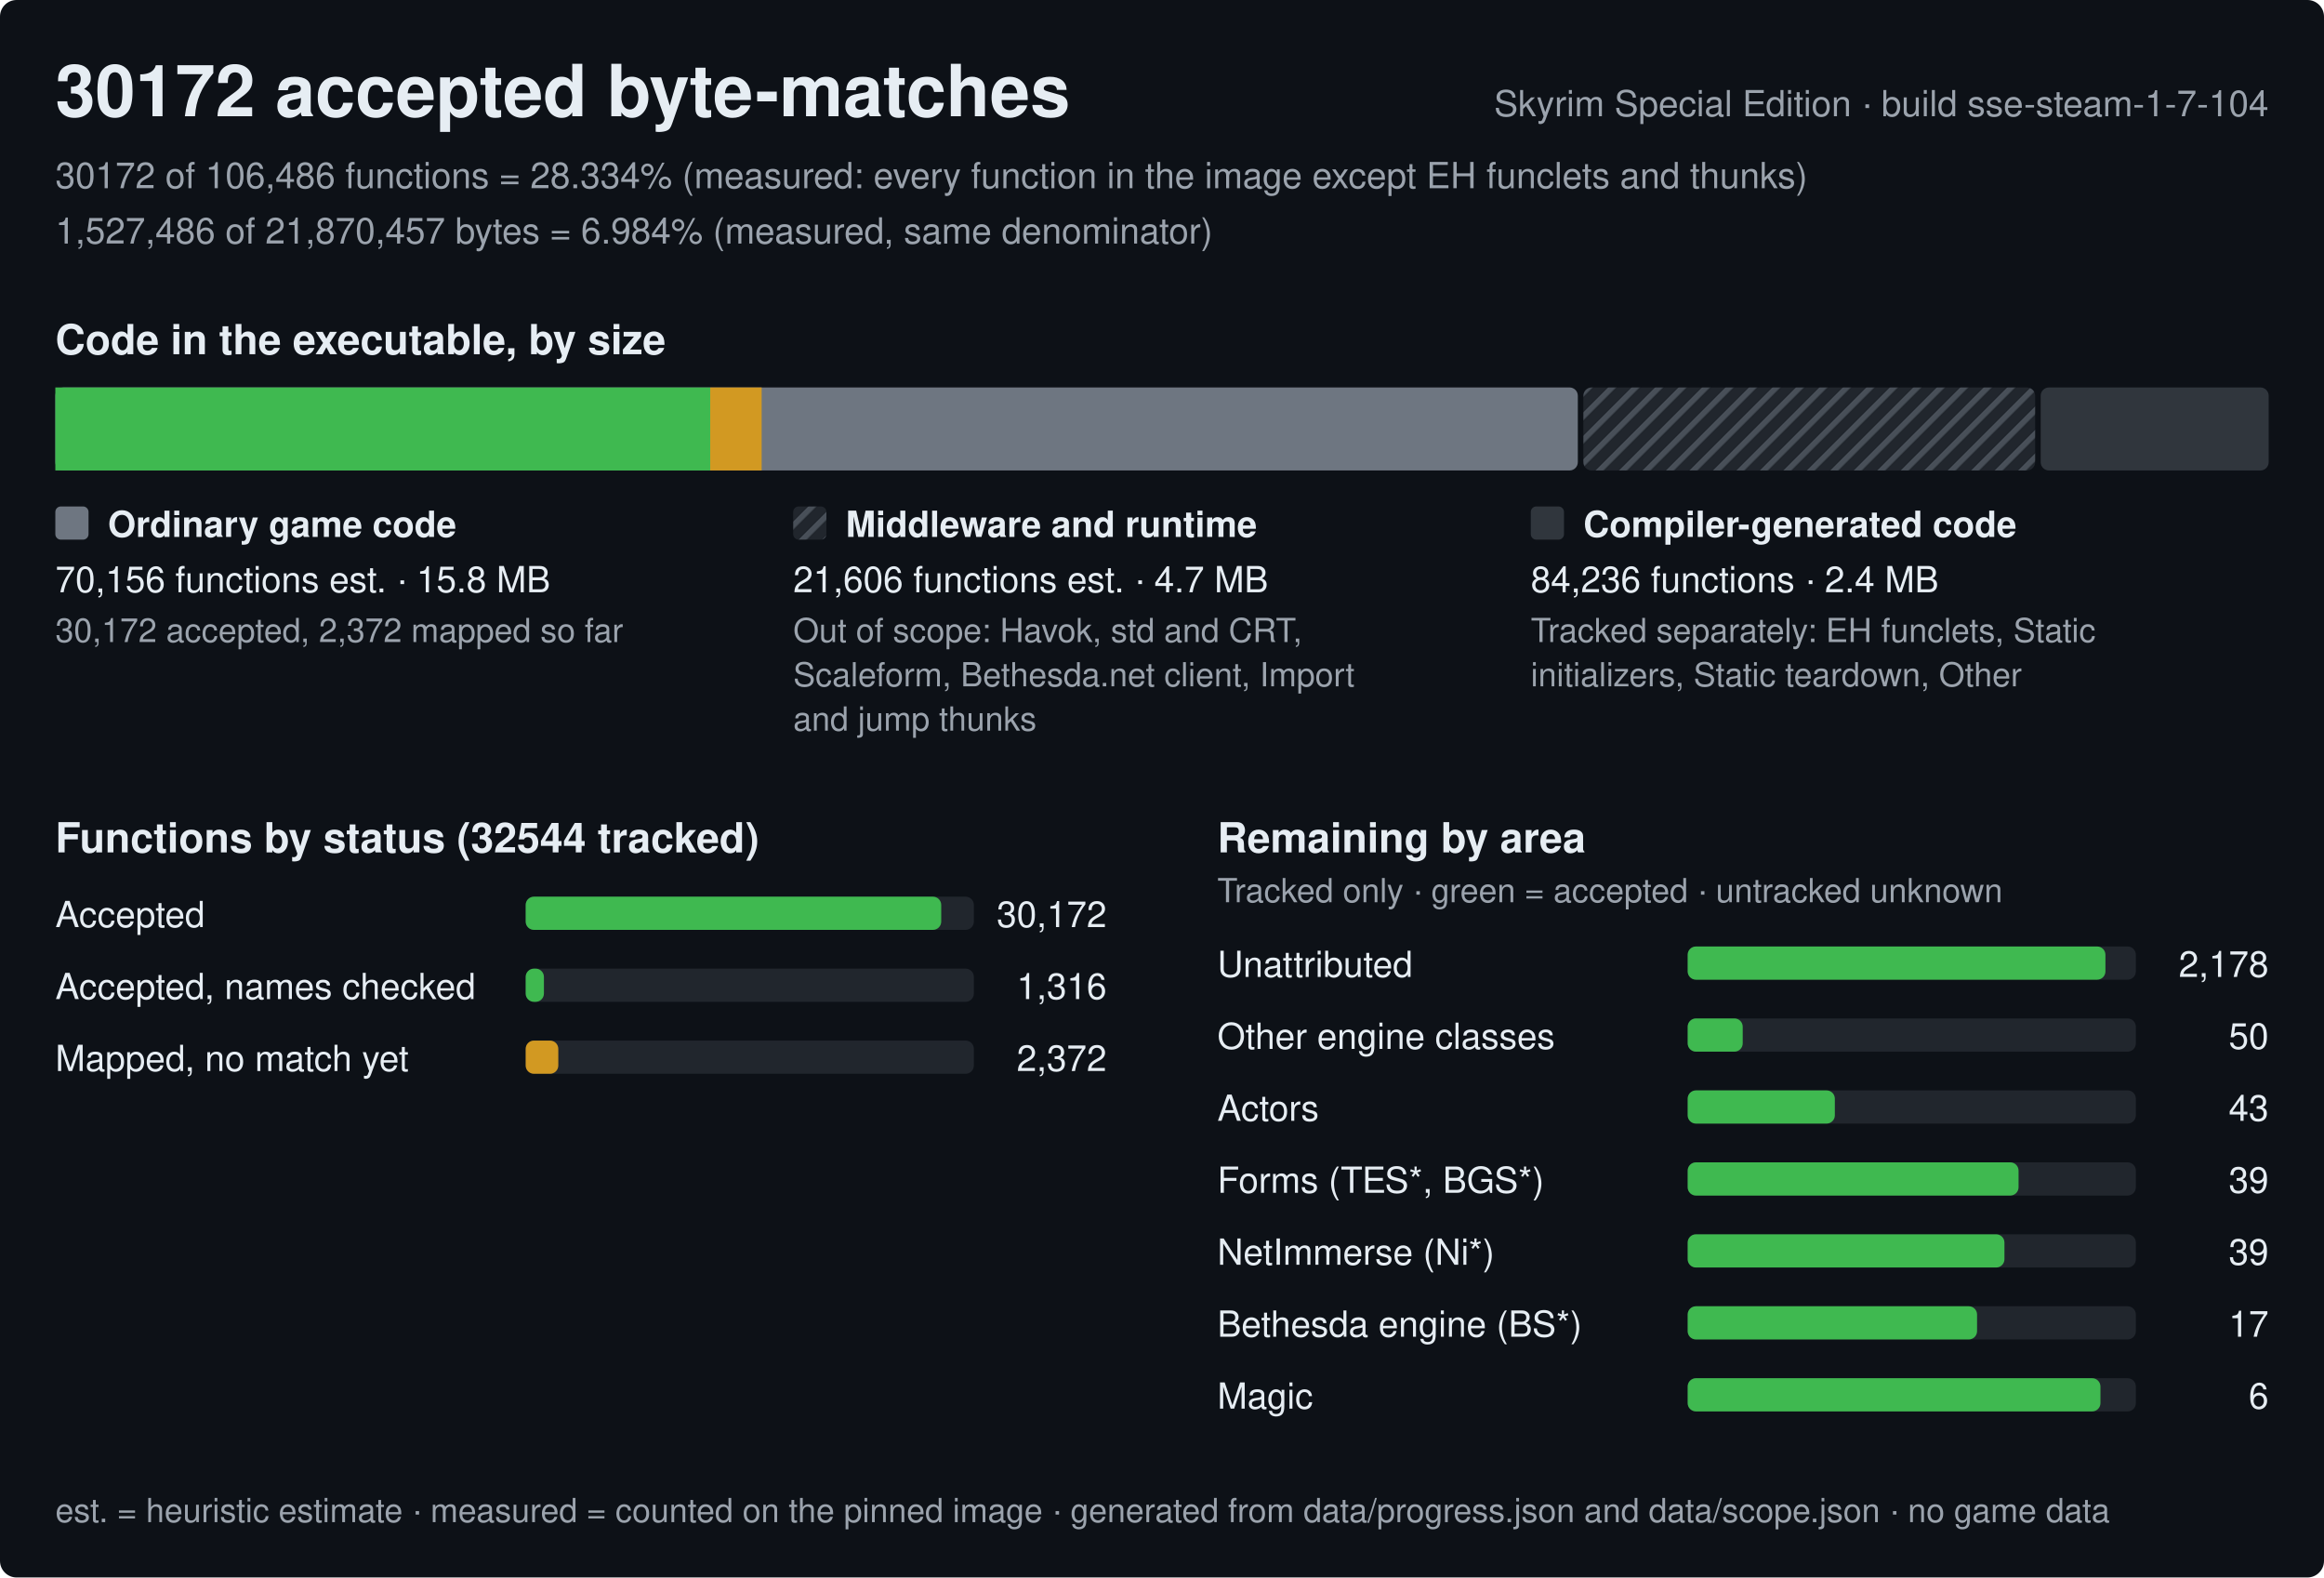
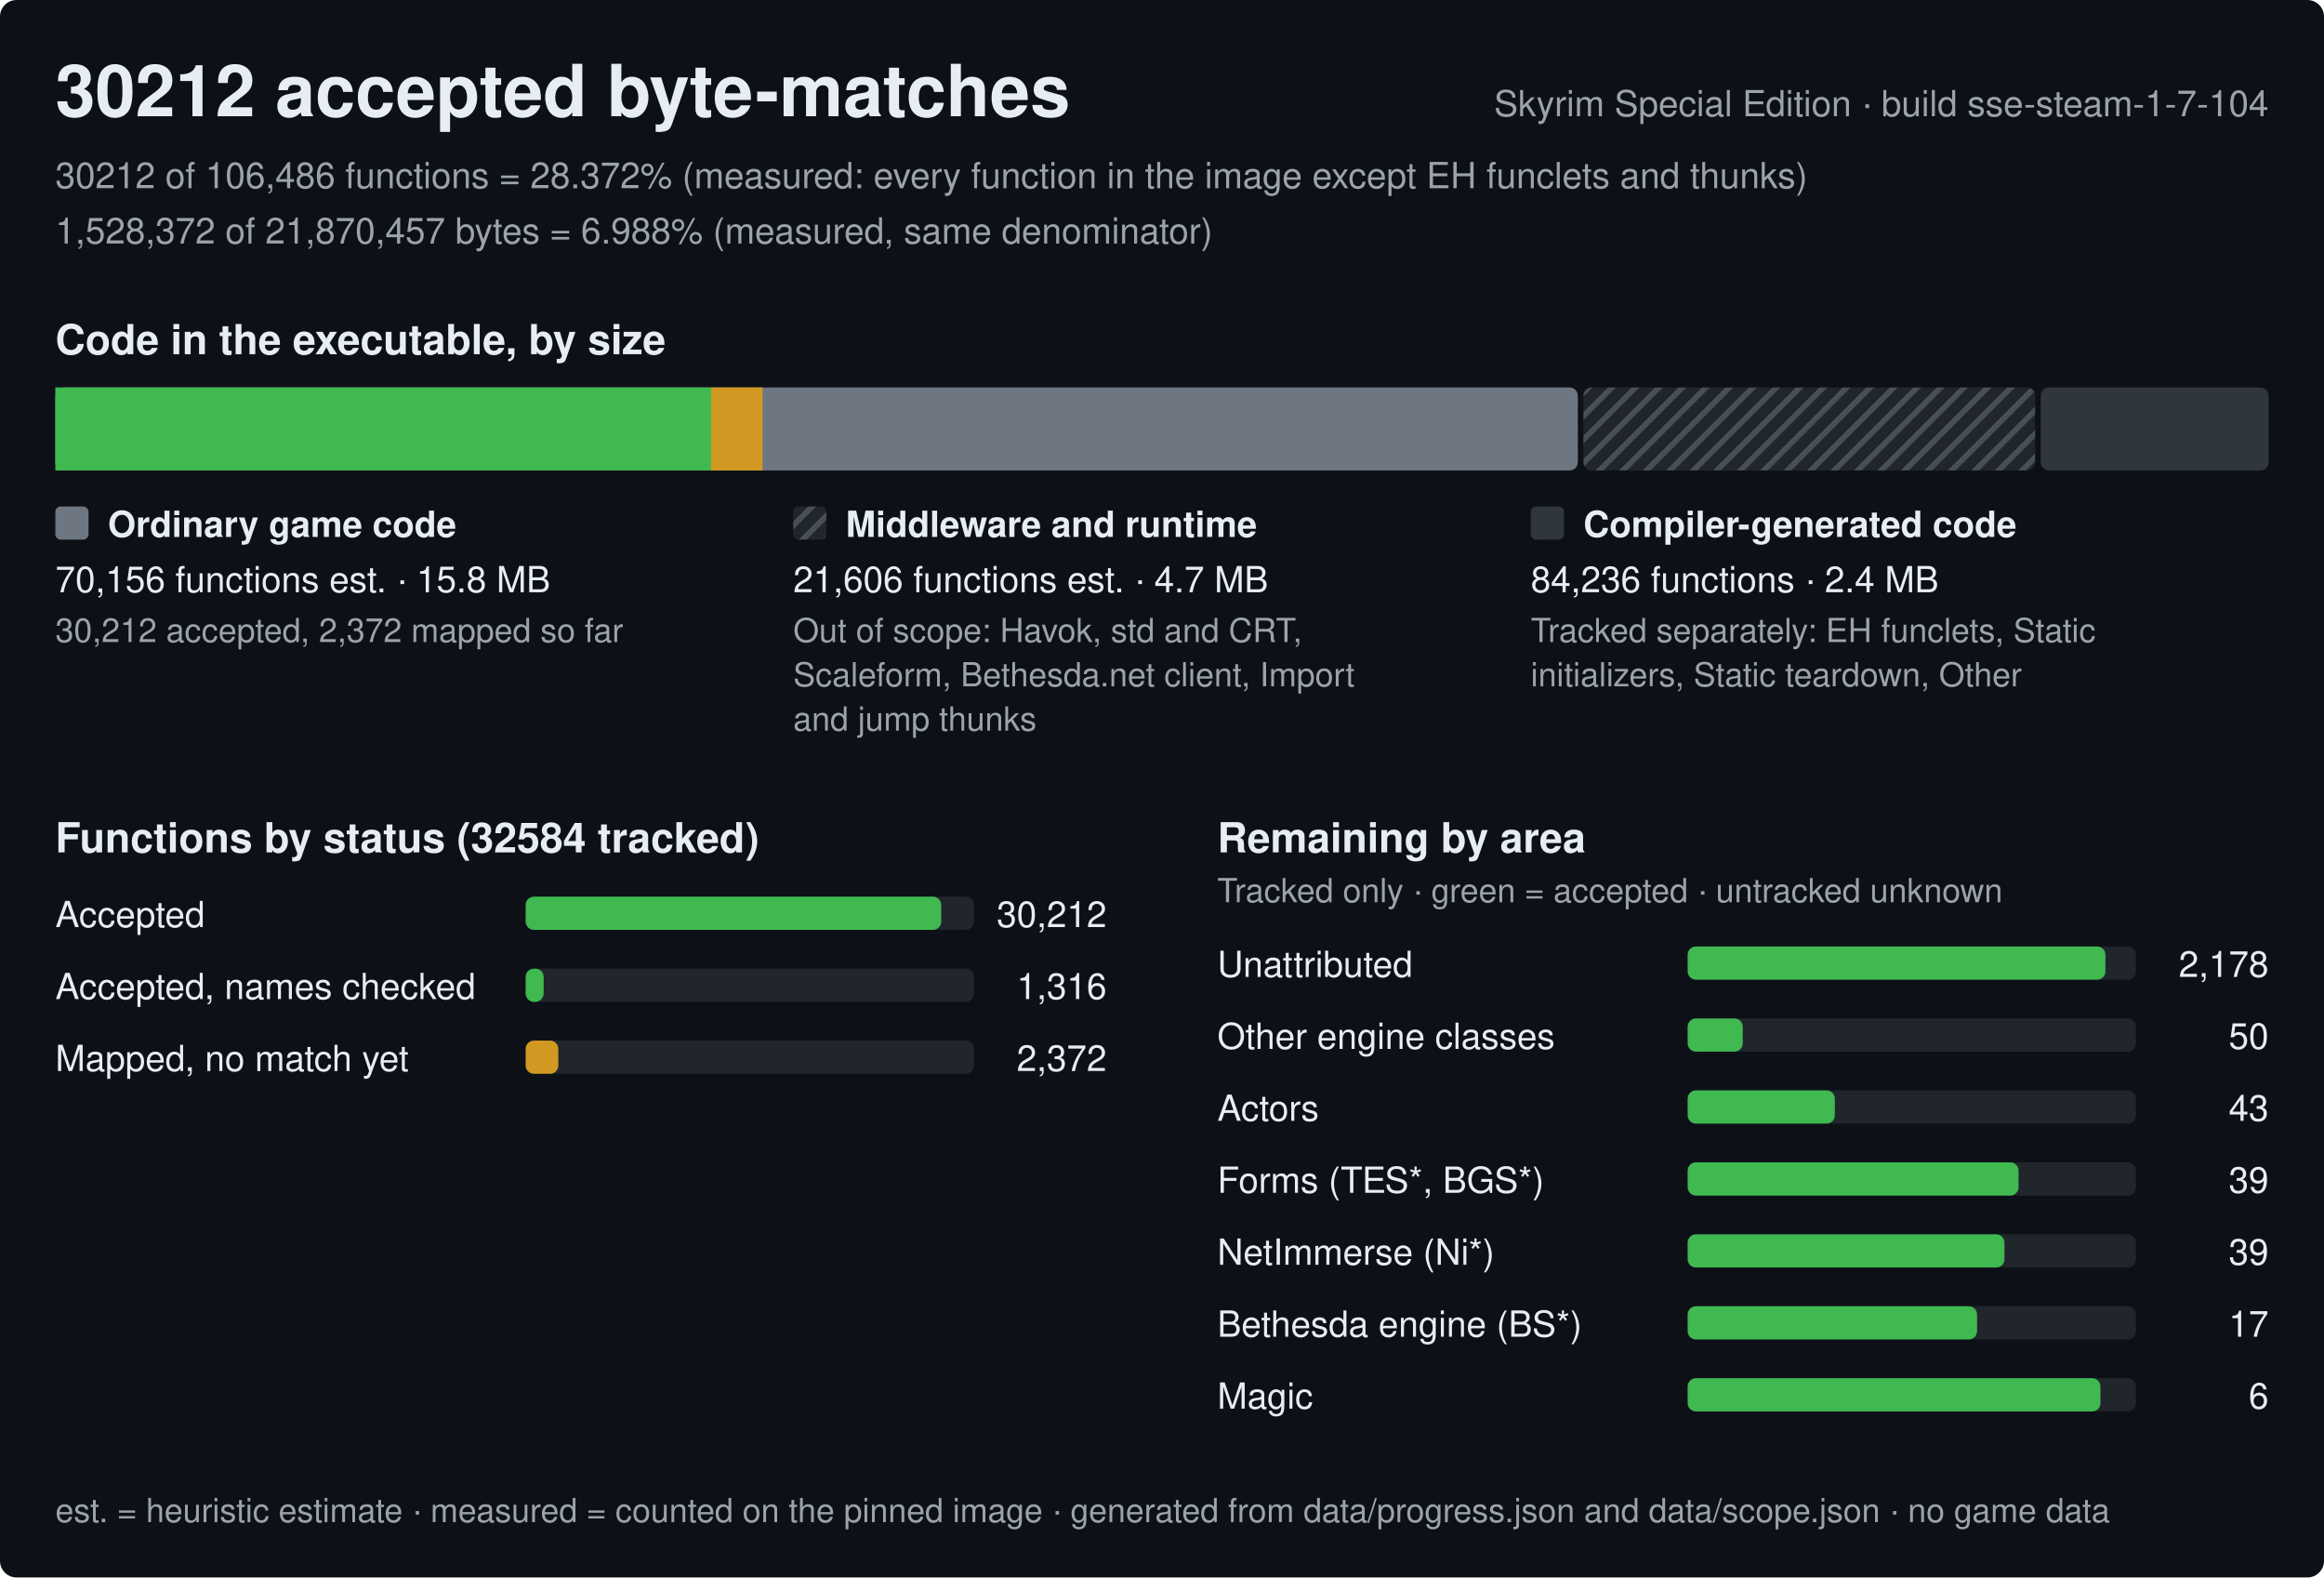
<svg xmlns="http://www.w3.org/2000/svg" width="840" height="570" viewBox="0 0 840 570" role="img" aria-label="Progress of the Skyrim Special Edition byte-matching reconstruction, build sse-steam-1-7-104">
  <style>text{font-family:-apple-system,BlinkMacSystemFont,'Segoe UI',Helvetica,Arial,sans-serif;fill:#e6edf3;white-space:pre}.h{font-size:26px;font-weight:600}.st{font-size:15px;font-weight:600}.lb{font-size:13px;font-weight:600}.bl{font-size:12px;font-weight:600;stroke:#0d1117;stroke-width:3px;paint-order:stroke;stroke-linejoin:round}.rl{font-size:13px}.fn{font-size:12px;fill:#9ba3ad}.mu{fill:#9ba3ad}</style>
  <defs>
    <pattern id="hx" width="6" height="6" patternUnits="userSpaceOnUse" patternTransform="rotate(45)">
      <rect width="6" height="6" fill="#21262d" />
      <rect width="2" height="6" fill="#484f58" />
    </pattern>
  </defs>
  <rect width="840" height="570" rx="6" fill="#0d1117" />
-   <text x="20" y="42" class="h">30172 accepted byte-matches</text>
+   <text x="20" y="42" class="h">30212 accepted byte-matches</text>
  <text x="820" y="42" class="rl mu" text-anchor="end">Skyrim Special Edition · build sse-steam-1-7-104</text>
-   <text x="20" y="68" class="rl mu">30172 of 106,486 functions = 28.334% (measured: every function in the image except EH funclets and thunks)</text>
-   <text x="20" y="88" class="rl mu">1,527,486 of 21,870,457 bytes = 6.984% (measured, same denominator)</text>
+   <text x="20" y="68" class="rl mu">30212 of 106,486 functions = 28.372% (measured: every function in the image except EH funclets and thunks)</text>
+   <text x="20" y="88" class="rl mu">1,528,372 of 21,870,457 bytes = 6.988% (measured, same denominator)</text>
  <text x="20" y="128" class="st">Code in the executable, by size</text>
  <rect x="20" y="140" width="550.3" height="30" rx="3" fill="#6e7681" />
-   <rect x="20" y="140" width="236.7" height="30" fill="#3fb950" />
-   <rect x="256.7" y="140" width="18.6" height="30" fill="#d29922" />
+   <rect x="20" y="140" width="237" height="30" fill="#3fb950" />
+   <rect x="257" y="140" width="18.6" height="30" fill="#d29922" />
  <rect x="572.3" y="140" width="163.3" height="30" rx="3" fill="url(#hx)" />
  <rect x="737.6" y="140" width="82.4" height="30" rx="3" fill="#30363d" />
  <rect x="20" y="183" width="12" height="12" rx="2" fill="#6e7681" />
  <text x="39" y="194" class="lb">Ordinary game code</text>
  <text x="20" y="214" class="rl">70,156 functions est. · 15.8 MB</text>
-   <text x="20" y="232" class="fn">30,172 accepted, 2,372 mapped so far</text>
+   <text x="20" y="232" class="fn">30,212 accepted, 2,372 mapped so far</text>
  <rect x="286.7" y="183" width="12" height="12" rx="2" fill="url(#hx)" />
  <text x="305.7" y="194" class="lb">Middleware and runtime</text>
  <text x="286.7" y="214" class="rl">21,606 functions est. · 4.7 MB</text>
  <text x="286.7" y="232" class="fn">Out of scope: Havok, std and CRT,</text>
  <text x="286.7" y="248" class="fn">Scaleform, Bethesda.net client, Import</text>
  <text x="286.7" y="264" class="fn">and jump thunks</text>
  <rect x="553.3" y="183" width="12" height="12" rx="2" fill="#30363d" />
  <text x="572.3" y="194" class="lb">Compiler-generated code</text>
  <text x="553.3" y="214" class="rl">84,236 functions · 2.4 MB</text>
  <text x="553.3" y="232" class="fn">Tracked separately: EH funclets, Static</text>
  <text x="553.3" y="248" class="fn">initializers, Static teardown, Other</text>
-   <text x="20" y="308" class="st">Functions by status (32544 tracked)</text>
+   <text x="20" y="308" class="st">Functions by status (32584 tracked)</text>
  <text x="20" y="335" class="rl">Accepted</text>
  <rect x="190" y="324" width="162.0" height="12" rx="3" fill="#21262d" />
  <rect x="190" y="324" width="150.2" height="12" rx="3" fill="#3fb950" />
-   <text x="400.0" y="335" class="rl" text-anchor="end">30,172</text>
+   <text x="400.0" y="335" class="rl" text-anchor="end">30,212</text>
  <text x="20" y="361" class="rl">Accepted, names checked</text>
  <rect x="190" y="350" width="162.0" height="12" rx="3" fill="#21262d" />
-   <rect x="190" y="350" width="6.6" height="12" rx="3" fill="#3fb950" />
+   <rect x="190" y="350" width="6.5" height="12" rx="3" fill="#3fb950" />
  <text x="400.0" y="361" class="rl" text-anchor="end">1,316</text>
  <text x="20" y="387" class="rl">Mapped, no match yet</text>
  <rect x="190" y="376" width="162.0" height="12" rx="3" fill="#21262d" />
  <rect x="190" y="376" width="11.8" height="12" rx="3" fill="#d29922" />
  <text x="400.0" y="387" class="rl" text-anchor="end">2,372</text>
  <text x="440.0" y="308" class="st">Remaining by area</text>
  <text x="440.0" y="326" class="fn">Tracked only · green = accepted · untracked unknown</text>
  <text x="440.0" y="353" class="rl">Unattributed</text>
  <rect x="610.0" y="342" width="162.0" height="12" rx="3" fill="#21262d" />
  <rect x="610.0" y="342" width="151" height="12" rx="3" fill="#3fb950" />
  <text x="820.0" y="353" class="rl" text-anchor="end">2,178</text>
  <text x="440.0" y="379" class="rl">Other engine classes</text>
  <rect x="610.0" y="368" width="162.0" height="12" rx="3" fill="#21262d" />
  <rect x="610.0" y="368" width="19.9" height="12" rx="3" fill="#3fb950" />
  <text x="820.0" y="379" class="rl" text-anchor="end">50</text>
  <text x="440.0" y="405" class="rl">Actors</text>
  <rect x="610.0" y="394" width="162.0" height="12" rx="3" fill="#21262d" />
  <rect x="610.0" y="394" width="53.2" height="12" rx="3" fill="#3fb950" />
  <text x="820.0" y="405" class="rl" text-anchor="end">43</text>
  <text x="440.0" y="431" class="rl">Forms (TES*, BGS*)</text>
  <rect x="610.0" y="420" width="162.0" height="12" rx="3" fill="#21262d" />
  <rect x="610.0" y="420" width="119.6" height="12" rx="3" fill="#3fb950" />
  <text x="820.0" y="431" class="rl" text-anchor="end">39</text>
  <text x="440.0" y="457" class="rl">NetImmerse (Ni*)</text>
  <rect x="610.0" y="446" width="162.0" height="12" rx="3" fill="#21262d" />
  <rect x="610.0" y="446" width="114.5" height="12" rx="3" fill="#3fb950" />
  <text x="820.0" y="457" class="rl" text-anchor="end">39</text>
  <text x="440.0" y="483" class="rl">Bethesda engine (BS*)</text>
  <rect x="610.0" y="472" width="162.0" height="12" rx="3" fill="#21262d" />
  <rect x="610.0" y="472" width="104.6" height="12" rx="3" fill="#3fb950" />
  <text x="820.0" y="483" class="rl" text-anchor="end">17</text>
  <text x="440.0" y="509" class="rl">Magic</text>
  <rect x="610.0" y="498" width="162.0" height="12" rx="3" fill="#21262d" />
  <rect x="610.0" y="498" width="149.2" height="12" rx="3" fill="#3fb950" />
  <text x="820.0" y="509" class="rl" text-anchor="end">6</text>
  <text x="20" y="550" class="fn">est. = heuristic estimate · measured = counted on the pinned image · generated from data/progress.json and data/scope.json · no game data</text>
</svg>
